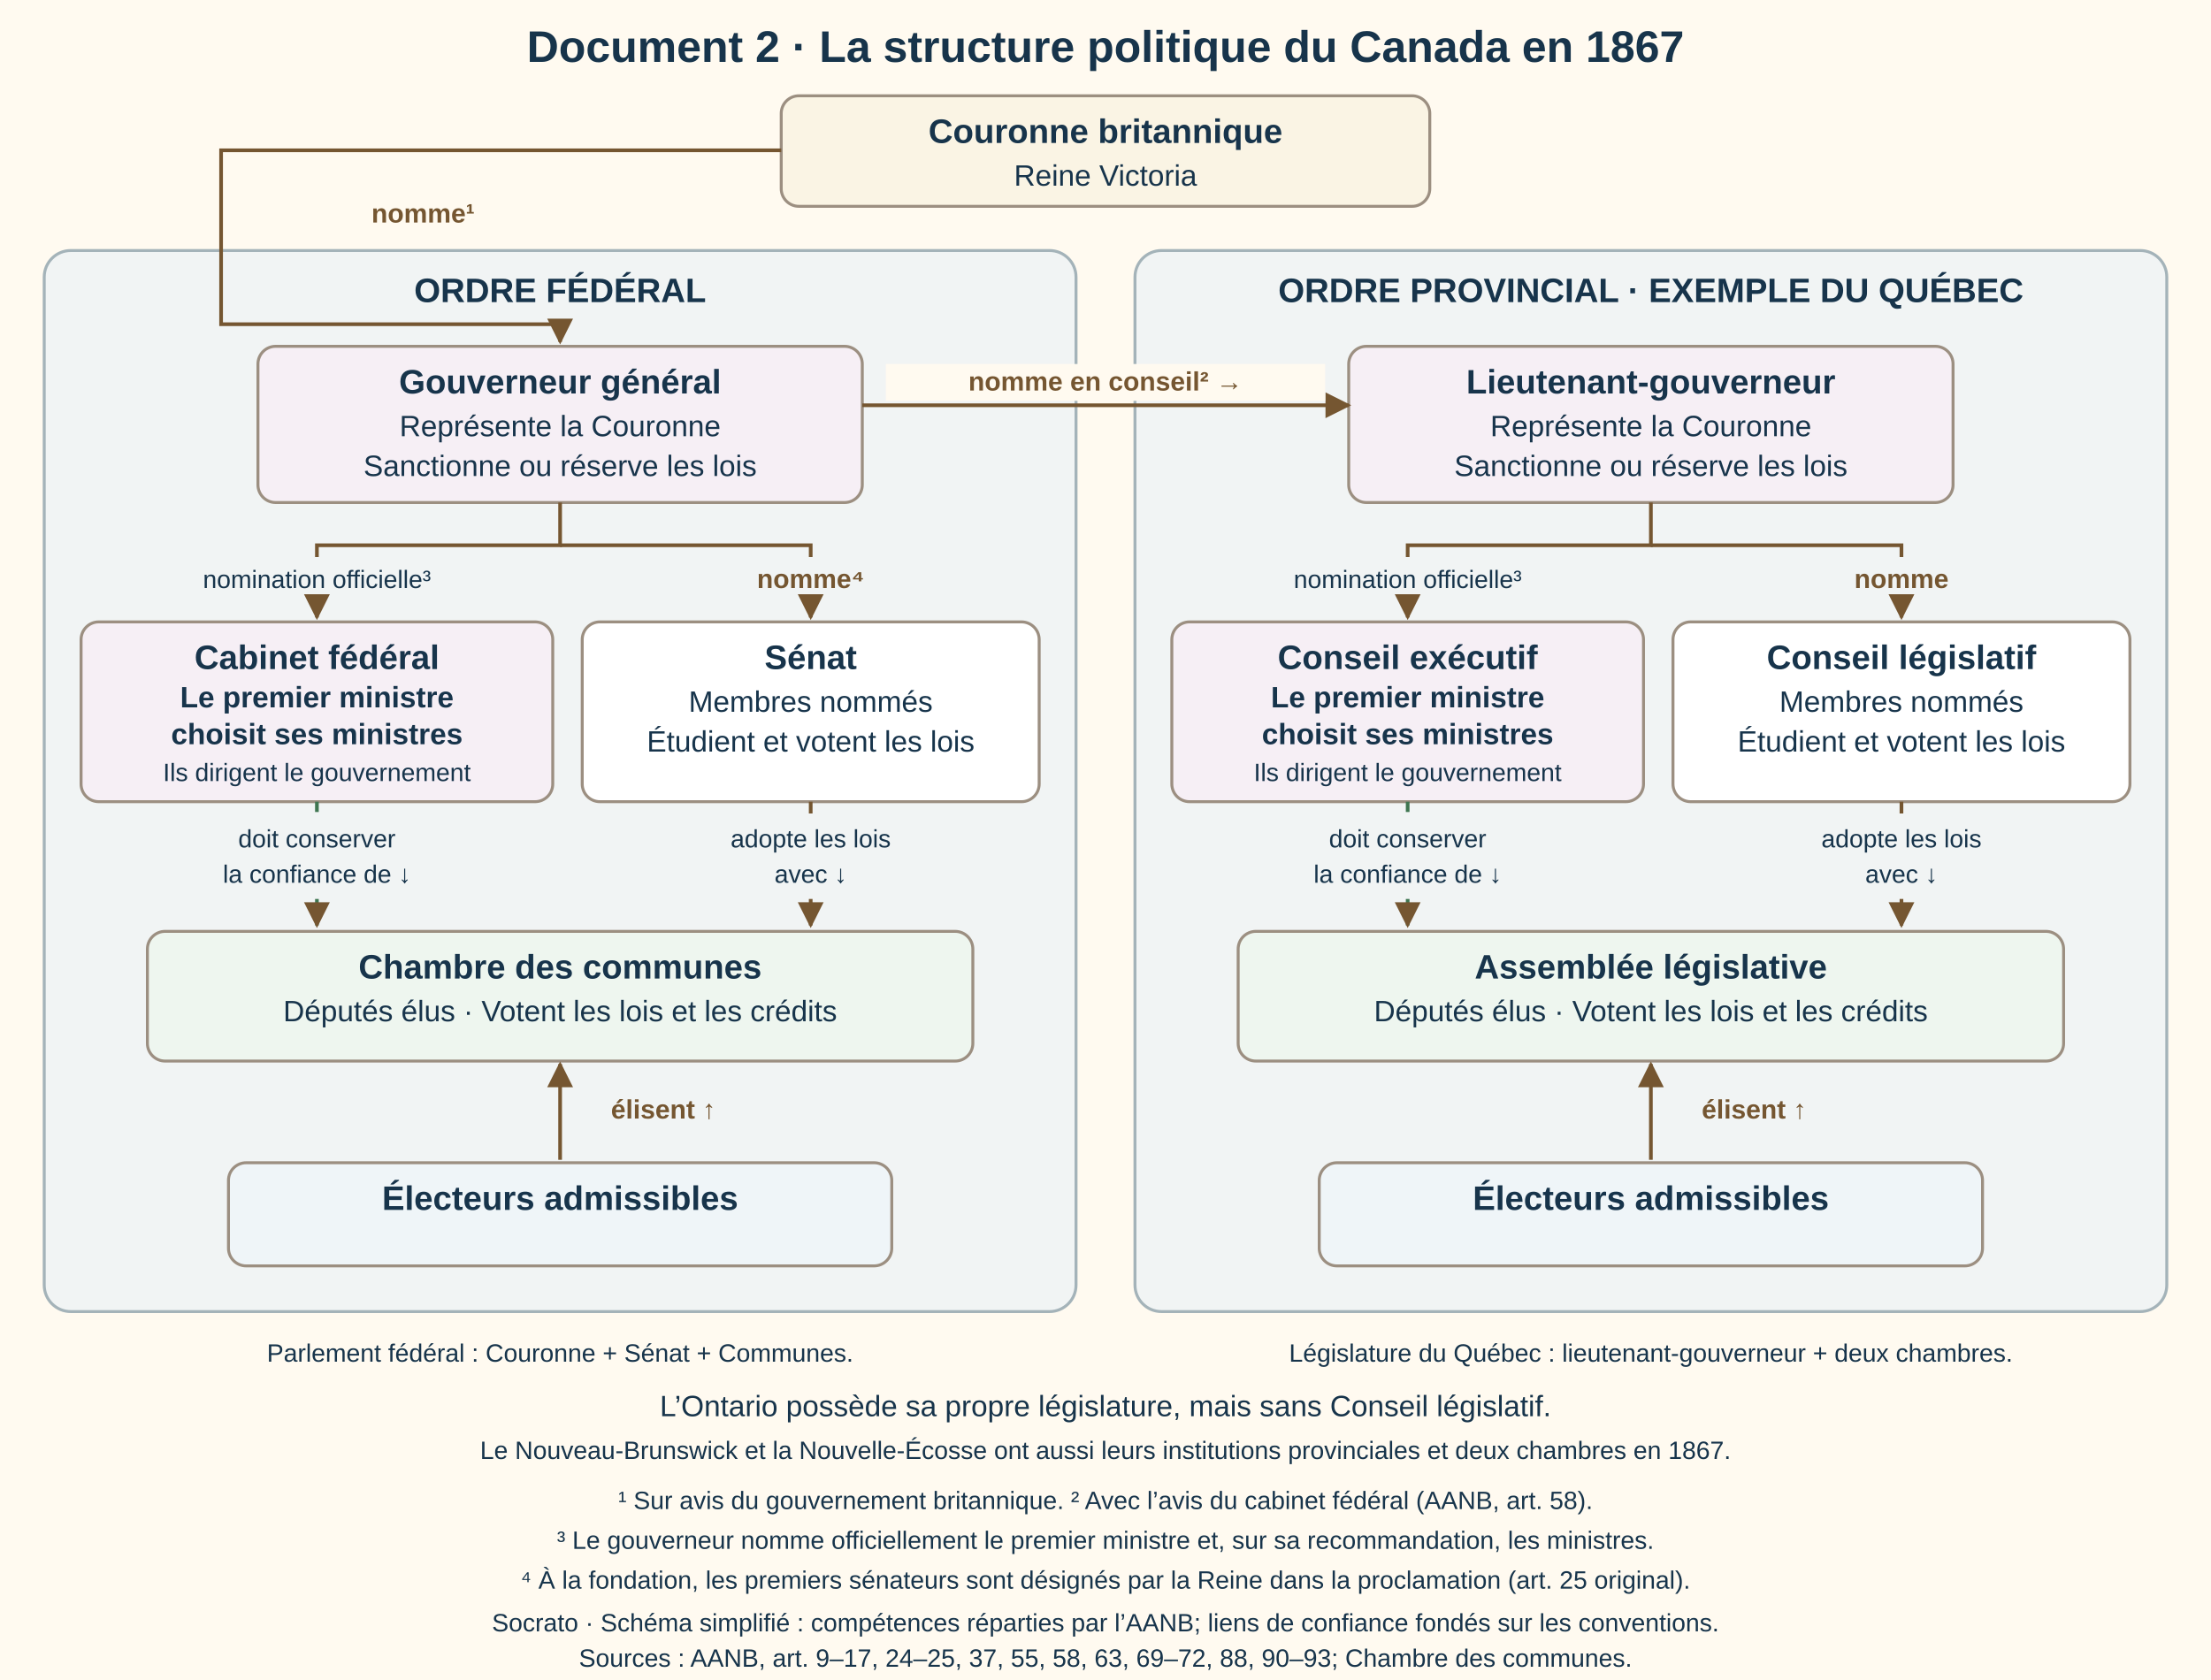
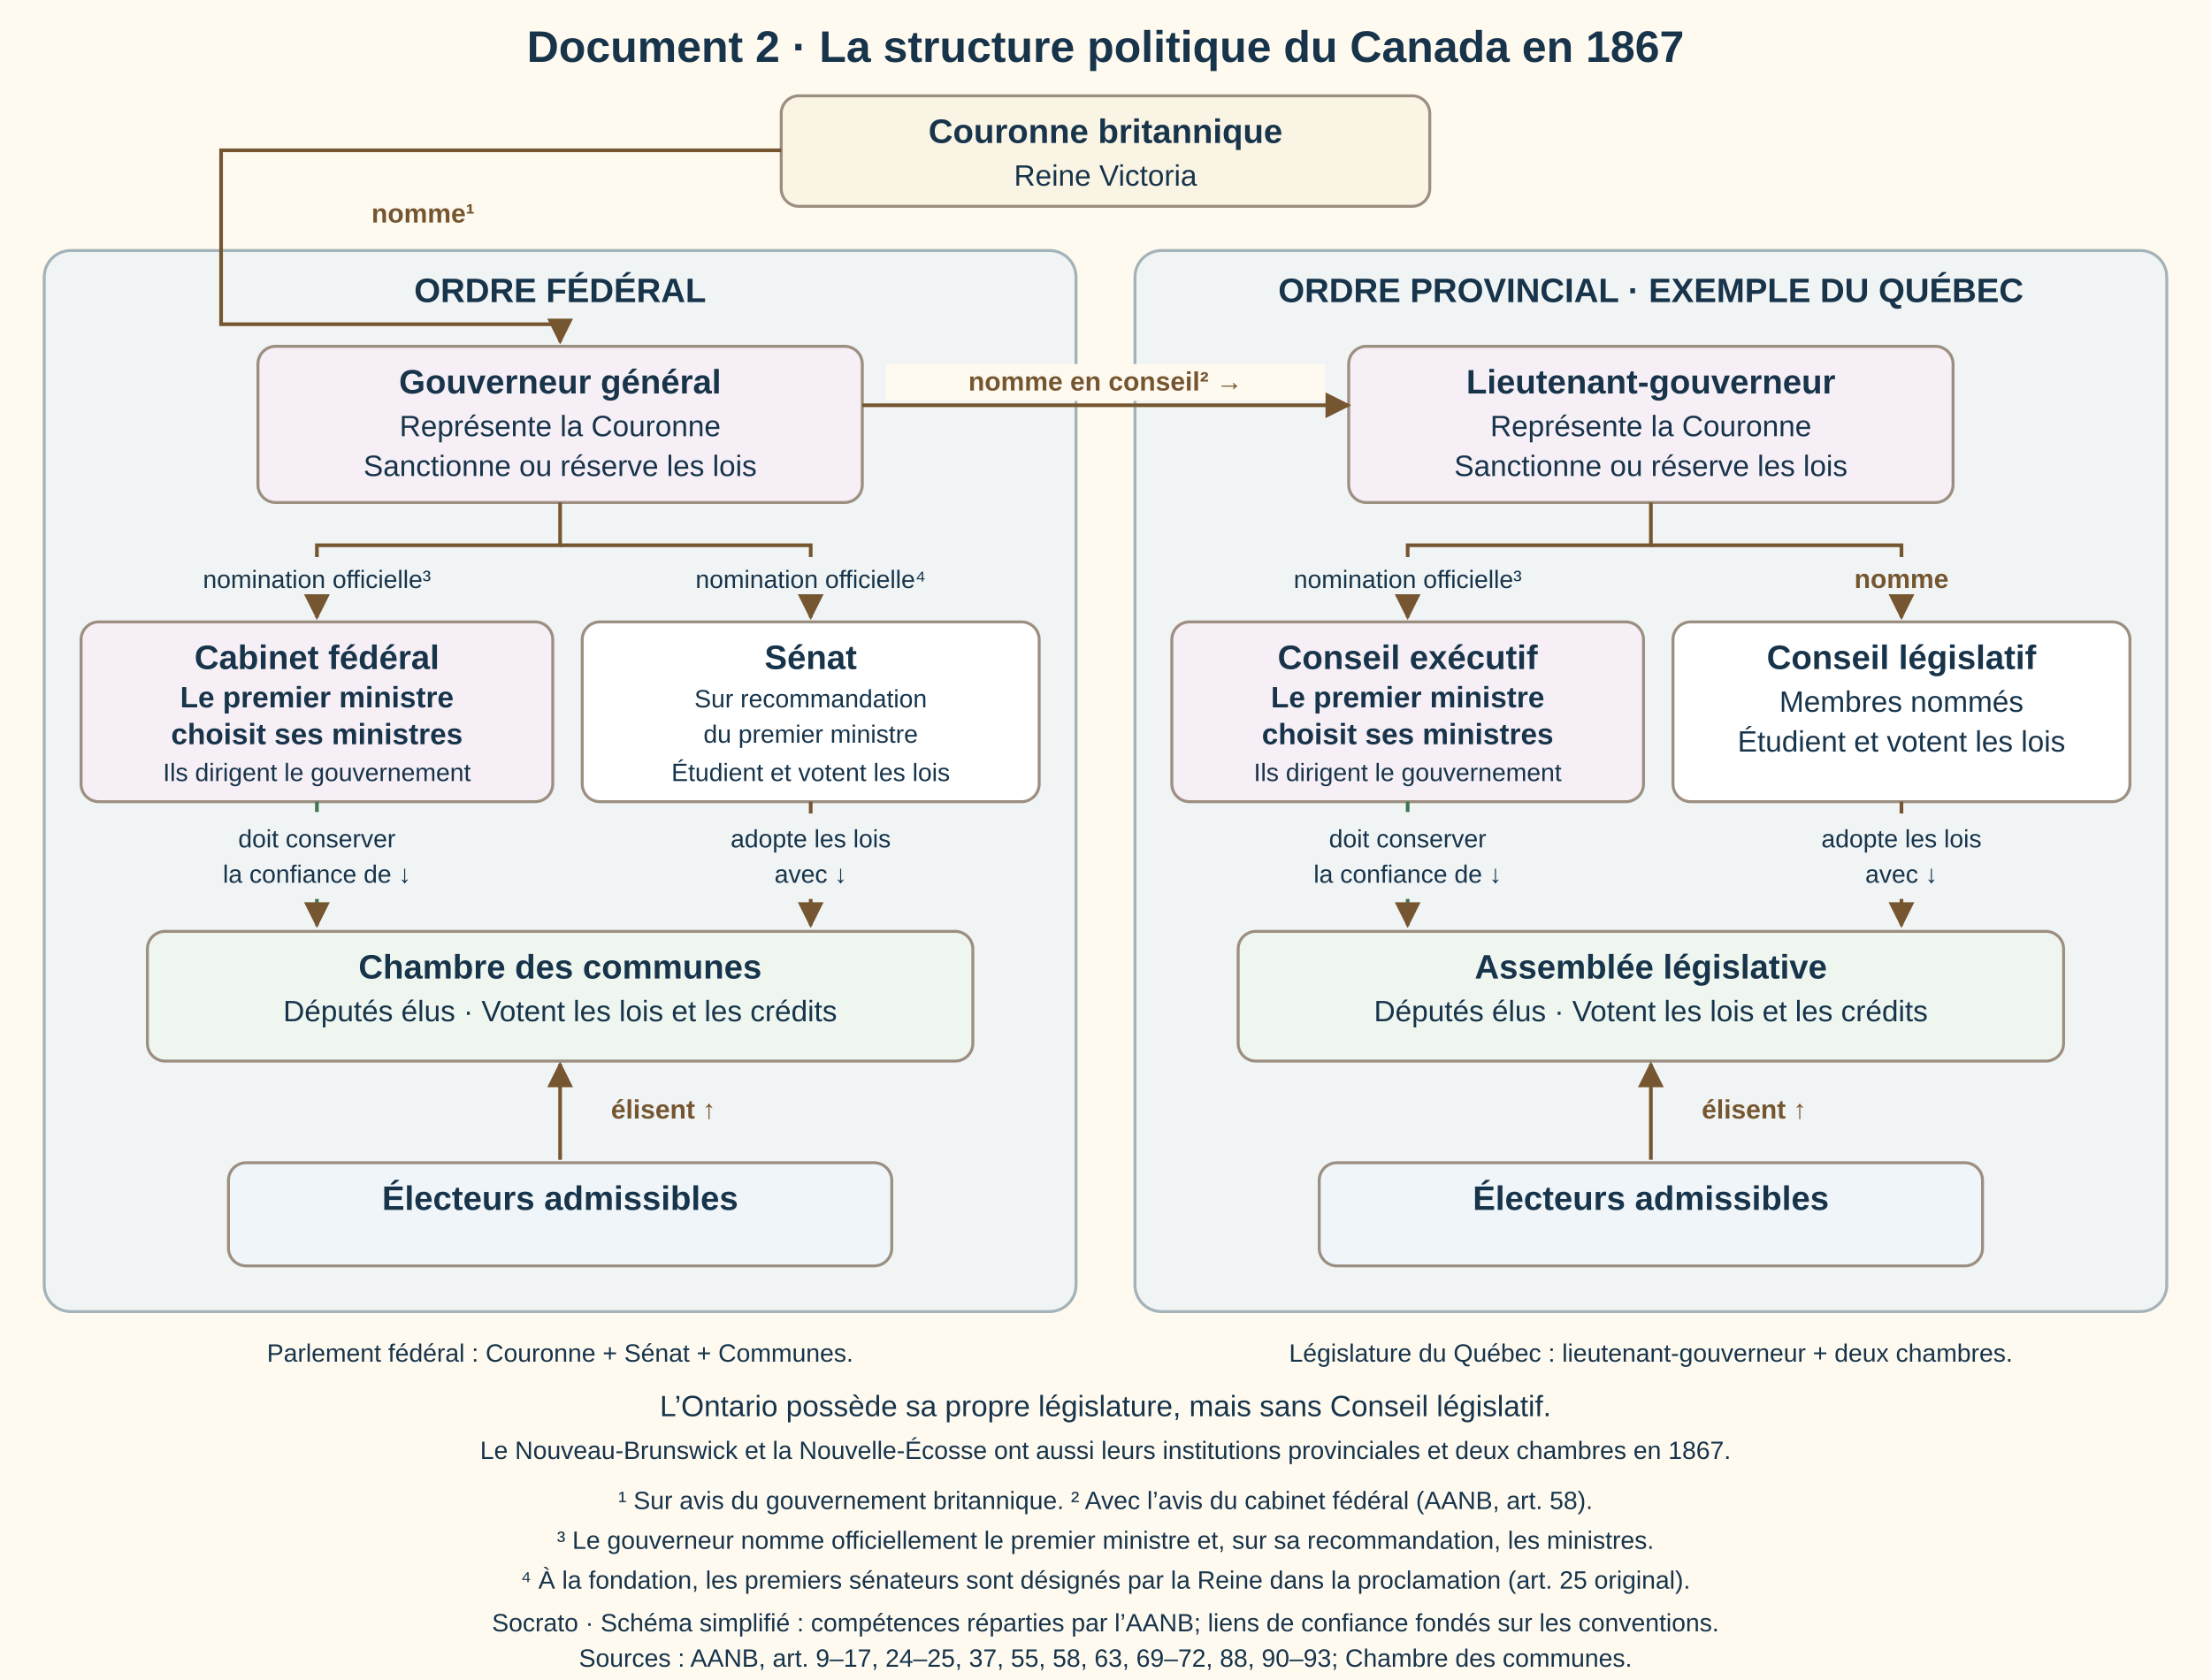
<svg xmlns="http://www.w3.org/2000/svg" width="1500" height="1140" viewBox="0 0 1500 1140" role="img" aria-labelledby="title desc">
  <defs>
    <marker id="arrow" viewBox="0 0 10 10" refX="9" refY="5" markerWidth="7" markerHeight="7" orient="auto-start-reverse">
      <path d="M0 0L10 5L0 10Z" fill="#755631" />
    </marker>
  </defs>
  <style>text{font-family:Arial,sans-serif;fill:#17344b;text-anchor:middle}.title{font-size:30px;font-weight:700}.head{font-size:23px;font-weight:700}.body{font-size:20px}.small{font-size:17px}.link{font-size:18px;font-weight:700;fill:#755631}.line{fill:none;stroke:#755631;stroke-width:2.5;marker-end:url(#arrow)}.confidence{stroke-dasharray:7 5;stroke:#3f7651}.panel{fill:#f1f4f4;stroke:#a4b3b9;stroke-width:2}</style>
  <rect width="1500" height="1140" fill="#fffaf0" />
  <text x="750" y="42" class="title">Document 2 · La structure politique du Canada en 1867</text>
  <rect x="30" y="170" width="700" height="720" rx="18" class="panel" />
  <rect x="770" y="170" width="700" height="720" rx="18" class="panel" />
  <text x="380" y="205" class="head">ORDRE FÉDÉRAL</text>
  <text x="1120" y="205" class="head">ORDRE PROVINCIAL · EXEMPLE DU QUÉBEC</text>
  <rect x="530" y="65" width="440" height="75" rx="12" fill="#faf4e4" stroke="#9c8f81" stroke-width="2" />
  <text x="750" y="97" class="head">Couronne britannique</text>
  <text x="750" y="126" class="body">Reine Victoria</text>
  <path d="M530 102H150V220H380V232" class="line" />
  <text x="287" y="151" class="link">nomme¹</text>
  <rect x="175" y="235" width="410" height="106" rx="12" fill="#f6eff5" stroke="#9c8f81" stroke-width="2" />
  <text x="380" y="267" class="head">Gouverneur général</text>
  <text x="380" y="296" class="body">Représente la Couronne</text>
  <text x="380" y="323" class="body">Sanctionne ou réserve les lois</text>
  <rect x="915" y="235" width="410" height="106" rx="12" fill="#f6eff5" stroke="#9c8f81" stroke-width="2" />
  <text x="1120" y="267" class="head">Lieutenant-gouverneur</text>
  <text x="1120" y="296" class="body">Représente la Couronne</text>
  <text x="1120" y="323" class="body">Sanctionne ou réserve les lois</text>
  <path d="M585 275H915" class="line" />
  <rect x="601" y="247" width="298" height="25" fill="#fffaf0" />
  <text x="750" y="265" class="link">nomme en conseil² →</text>
  <path d="M380 341V370H215V378M215 407V419" class="line" />
  <path d="M380 370H550V378M550 407V419" class="line" />
  <text x="215" y="399" class="small">nomination officielle³</text>
-   <text x="550" y="399" class="link">nomme⁴</text>
+   <text x="550" y="399" class="small">nomination officielle⁴</text>
  <rect x="55" y="422" width="320" height="122" rx="12" fill="#f6eff5" stroke="#9c8f81" stroke-width="2" />
  <text x="215" y="454" class="head">Cabinet fédéral</text>
  <text x="215" y="480" class="body" font-weight="700">Le premier ministre</text>
  <text x="215" y="505" class="body" font-weight="700">choisit ses ministres</text>
  <text x="215" y="530" class="small">Ils dirigent le gouvernement</text>
  <rect x="395" y="422" width="310" height="122" rx="12" fill="#fff" stroke="#9c8f81" stroke-width="2" />
  <text x="550" y="454" class="head">Sénat</text>
-   <text x="550" y="483" class="body">Membres nommés</text>
-   <text x="550" y="510" class="body">Étudient et votent les lois</text>
+   <text x="550" y="480" class="small">Sur recommandation</text>
+   <text x="550" y="504" class="small">du premier ministre</text>
+   <text x="550" y="530" class="small">Étudient et votent les lois</text>
  <path d="M215 544V552M215 610V628" class="line confidence" />
  <text x="215" y="575" class="small">doit conserver</text>
  <text x="215" y="599" class="small">la confiance de ↓</text>
  <path d="M550 544V552M550 610V628" class="line" />
  <text x="550" y="575" class="small">adopte les lois</text>
  <text x="550" y="599" class="small">avec ↓</text>
  <rect x="100" y="632" width="560" height="88" rx="12" fill="#eef6ef" stroke="#9c8f81" stroke-width="2" />
  <text x="380" y="664" class="head">Chambre des communes</text>
  <text x="380" y="693" class="body">Députés élus · Votent les lois et les crédits</text>
  <path d="M380 787V722" class="line" />
  <text x="450" y="759" class="link">élisent ↑</text>
  <rect x="155" y="789" width="450" height="70" rx="12" fill="#eff5f8" stroke="#9c8f81" stroke-width="2" />
  <text x="380" y="821" class="head">Électeurs admissibles</text>
  <path d="M1120 341V370H955V378M955 407V419" class="line" />
  <path d="M1120 370H1290V378M1290 407V419" class="line" />
  <text x="955" y="399" class="small">nomination officielle³</text>
  <text x="1290" y="399" class="link">nomme</text>
  <rect x="795" y="422" width="320" height="122" rx="12" fill="#f6eff5" stroke="#9c8f81" stroke-width="2" />
  <text x="955" y="454" class="head">Conseil exécutif</text>
  <text x="955" y="480" class="body" font-weight="700">Le premier ministre</text>
  <text x="955" y="505" class="body" font-weight="700">choisit ses ministres</text>
  <text x="955" y="530" class="small">Ils dirigent le gouvernement</text>
  <rect x="1135" y="422" width="310" height="122" rx="12" fill="#fff" stroke="#9c8f81" stroke-width="2" />
  <text x="1290" y="454" class="head">Conseil législatif</text>
  <text x="1290" y="483" class="body">Membres nommés</text>
  <text x="1290" y="510" class="body">Étudient et votent les lois</text>
  <path d="M955 544V552M955 610V628" class="line confidence" />
  <text x="955" y="575" class="small">doit conserver</text>
  <text x="955" y="599" class="small">la confiance de ↓</text>
  <path d="M1290 544V552M1290 610V628" class="line" />
  <text x="1290" y="575" class="small">adopte les lois</text>
  <text x="1290" y="599" class="small">avec ↓</text>
  <rect x="840" y="632" width="560" height="88" rx="12" fill="#eef6ef" stroke="#9c8f81" stroke-width="2" />
  <text x="1120" y="664" class="head">Assemblée législative</text>
  <text x="1120" y="693" class="body">Députés élus · Votent les lois et les crédits</text>
  <path d="M1120 787V722" class="line" />
  <text x="1190" y="759" class="link">élisent ↑</text>
  <rect x="895" y="789" width="450" height="70" rx="12" fill="#eff5f8" stroke="#9c8f81" stroke-width="2" />
  <text x="1120" y="821" class="head">Électeurs admissibles</text>
  <text x="380" y="924" class="small">Parlement fédéral : Couronne + Sénat + Communes.</text>
  <text x="1120" y="924" class="small">Législature du Québec : lieutenant-gouverneur + deux chambres.</text>
  <text x="750" y="961" class="body">L’Ontario possède sa propre législature, mais sans Conseil législatif.</text>
  <text x="750" y="990" class="small">Le Nouveau-Brunswick et la Nouvelle-Écosse ont aussi leurs institutions provinciales et deux chambres en 1867.</text>
  <text x="750" y="1024" class="small">¹ Sur avis du gouvernement britannique. ² Avec l’avis du cabinet fédéral (AANB, art. 58).</text>
  <text x="750" y="1051" class="small">³ Le gouverneur nomme officiellement le premier ministre et, sur sa recommandation, les ministres.</text>
  <text x="750" y="1078" class="small">⁴ À la fondation, les premiers sénateurs sont désignés par la Reine dans la proclamation (art. 25 original).</text>
  <text x="750" y="1107" class="small">Socrato · Schéma simplifié : compétences réparties par l’AANB; liens de confiance fondés sur les conventions.</text>
  <text x="750" y="1131" class="small">Sources : AANB, art. 9–17, 24–25, 37, 55, 58, 63, 69–72, 88, 90–93; Chambre des communes.</text>
</svg>
